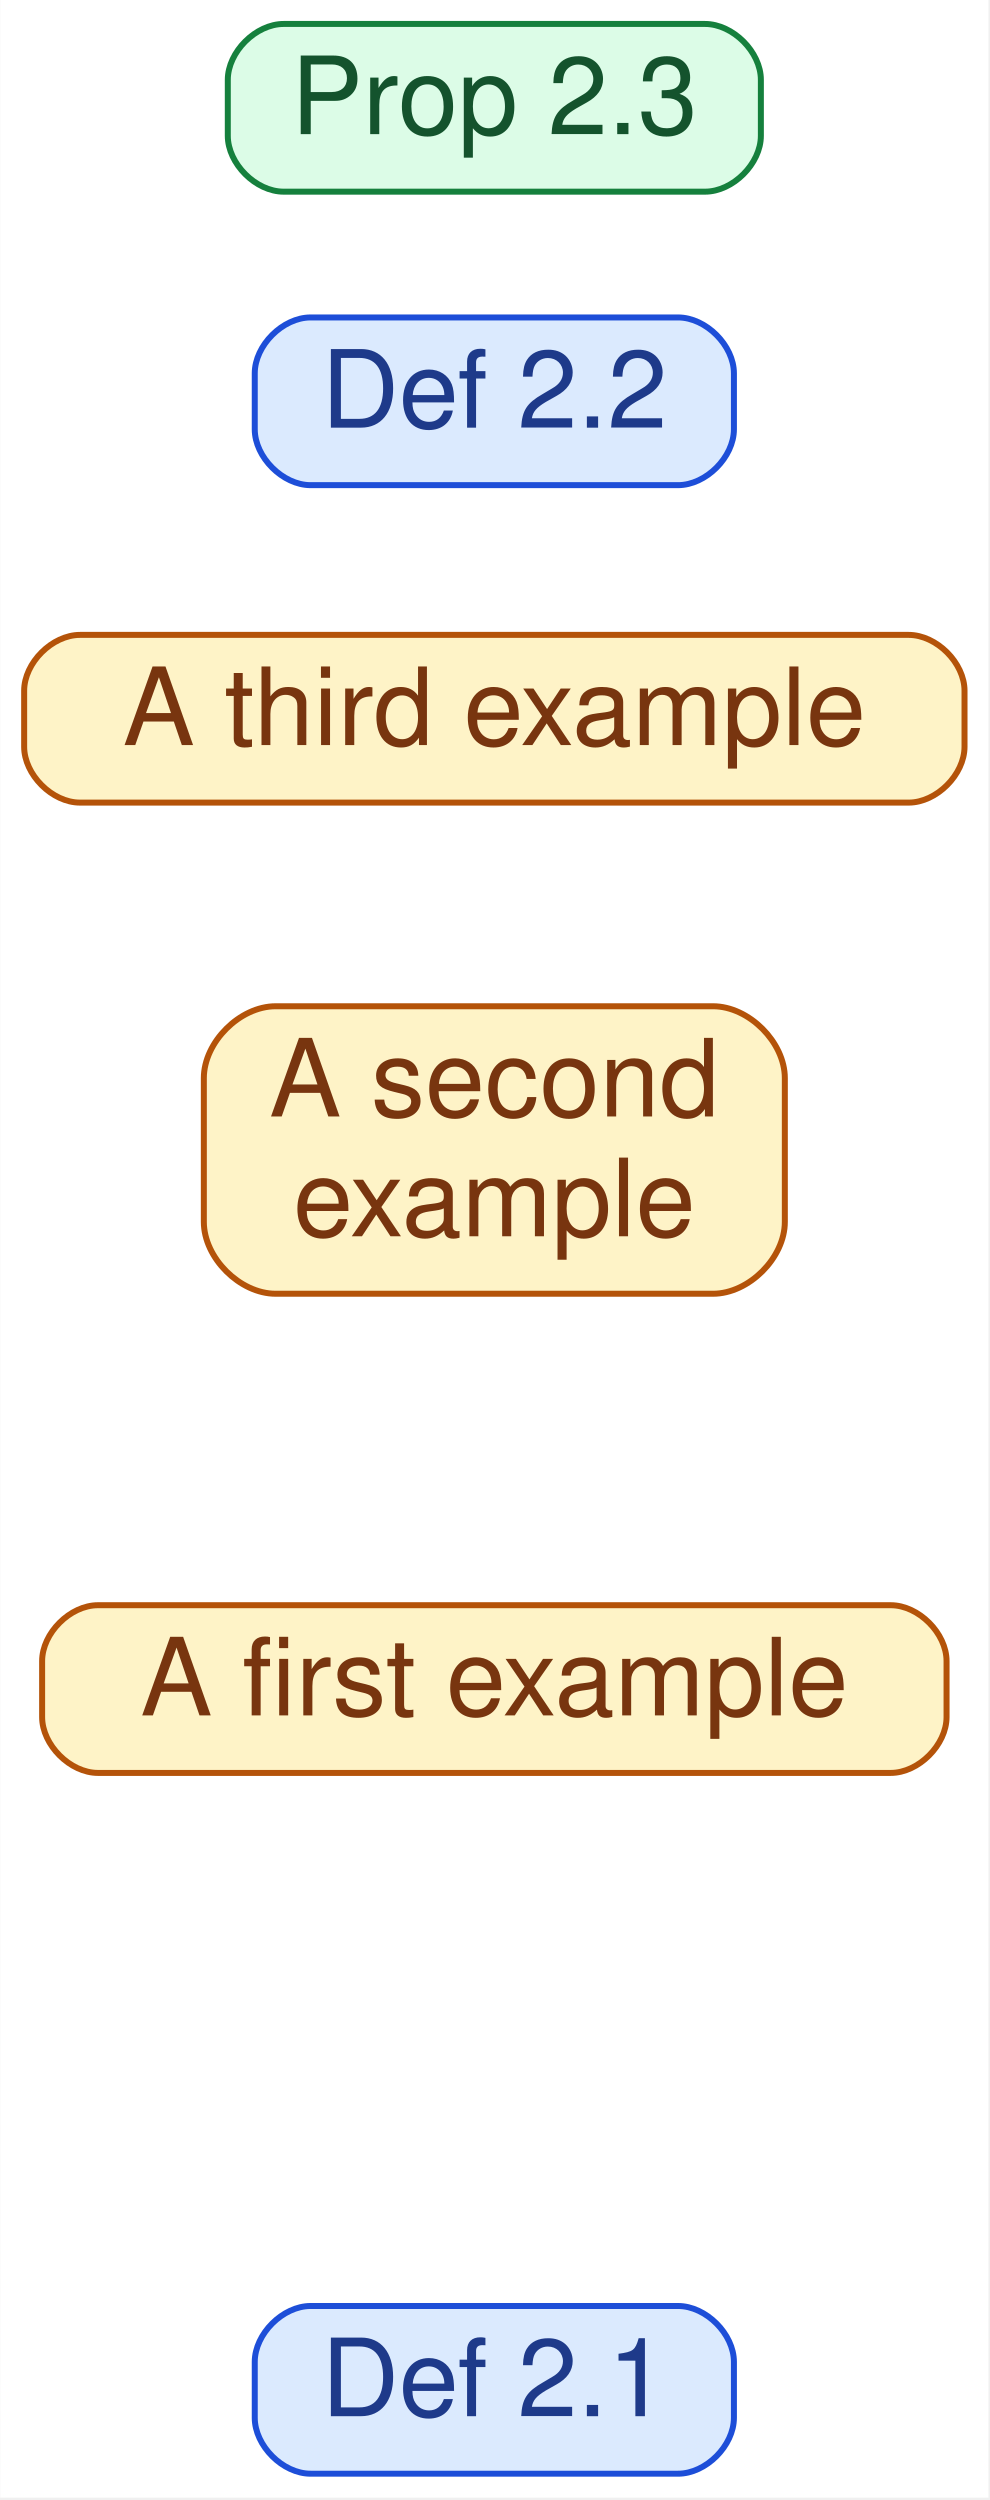
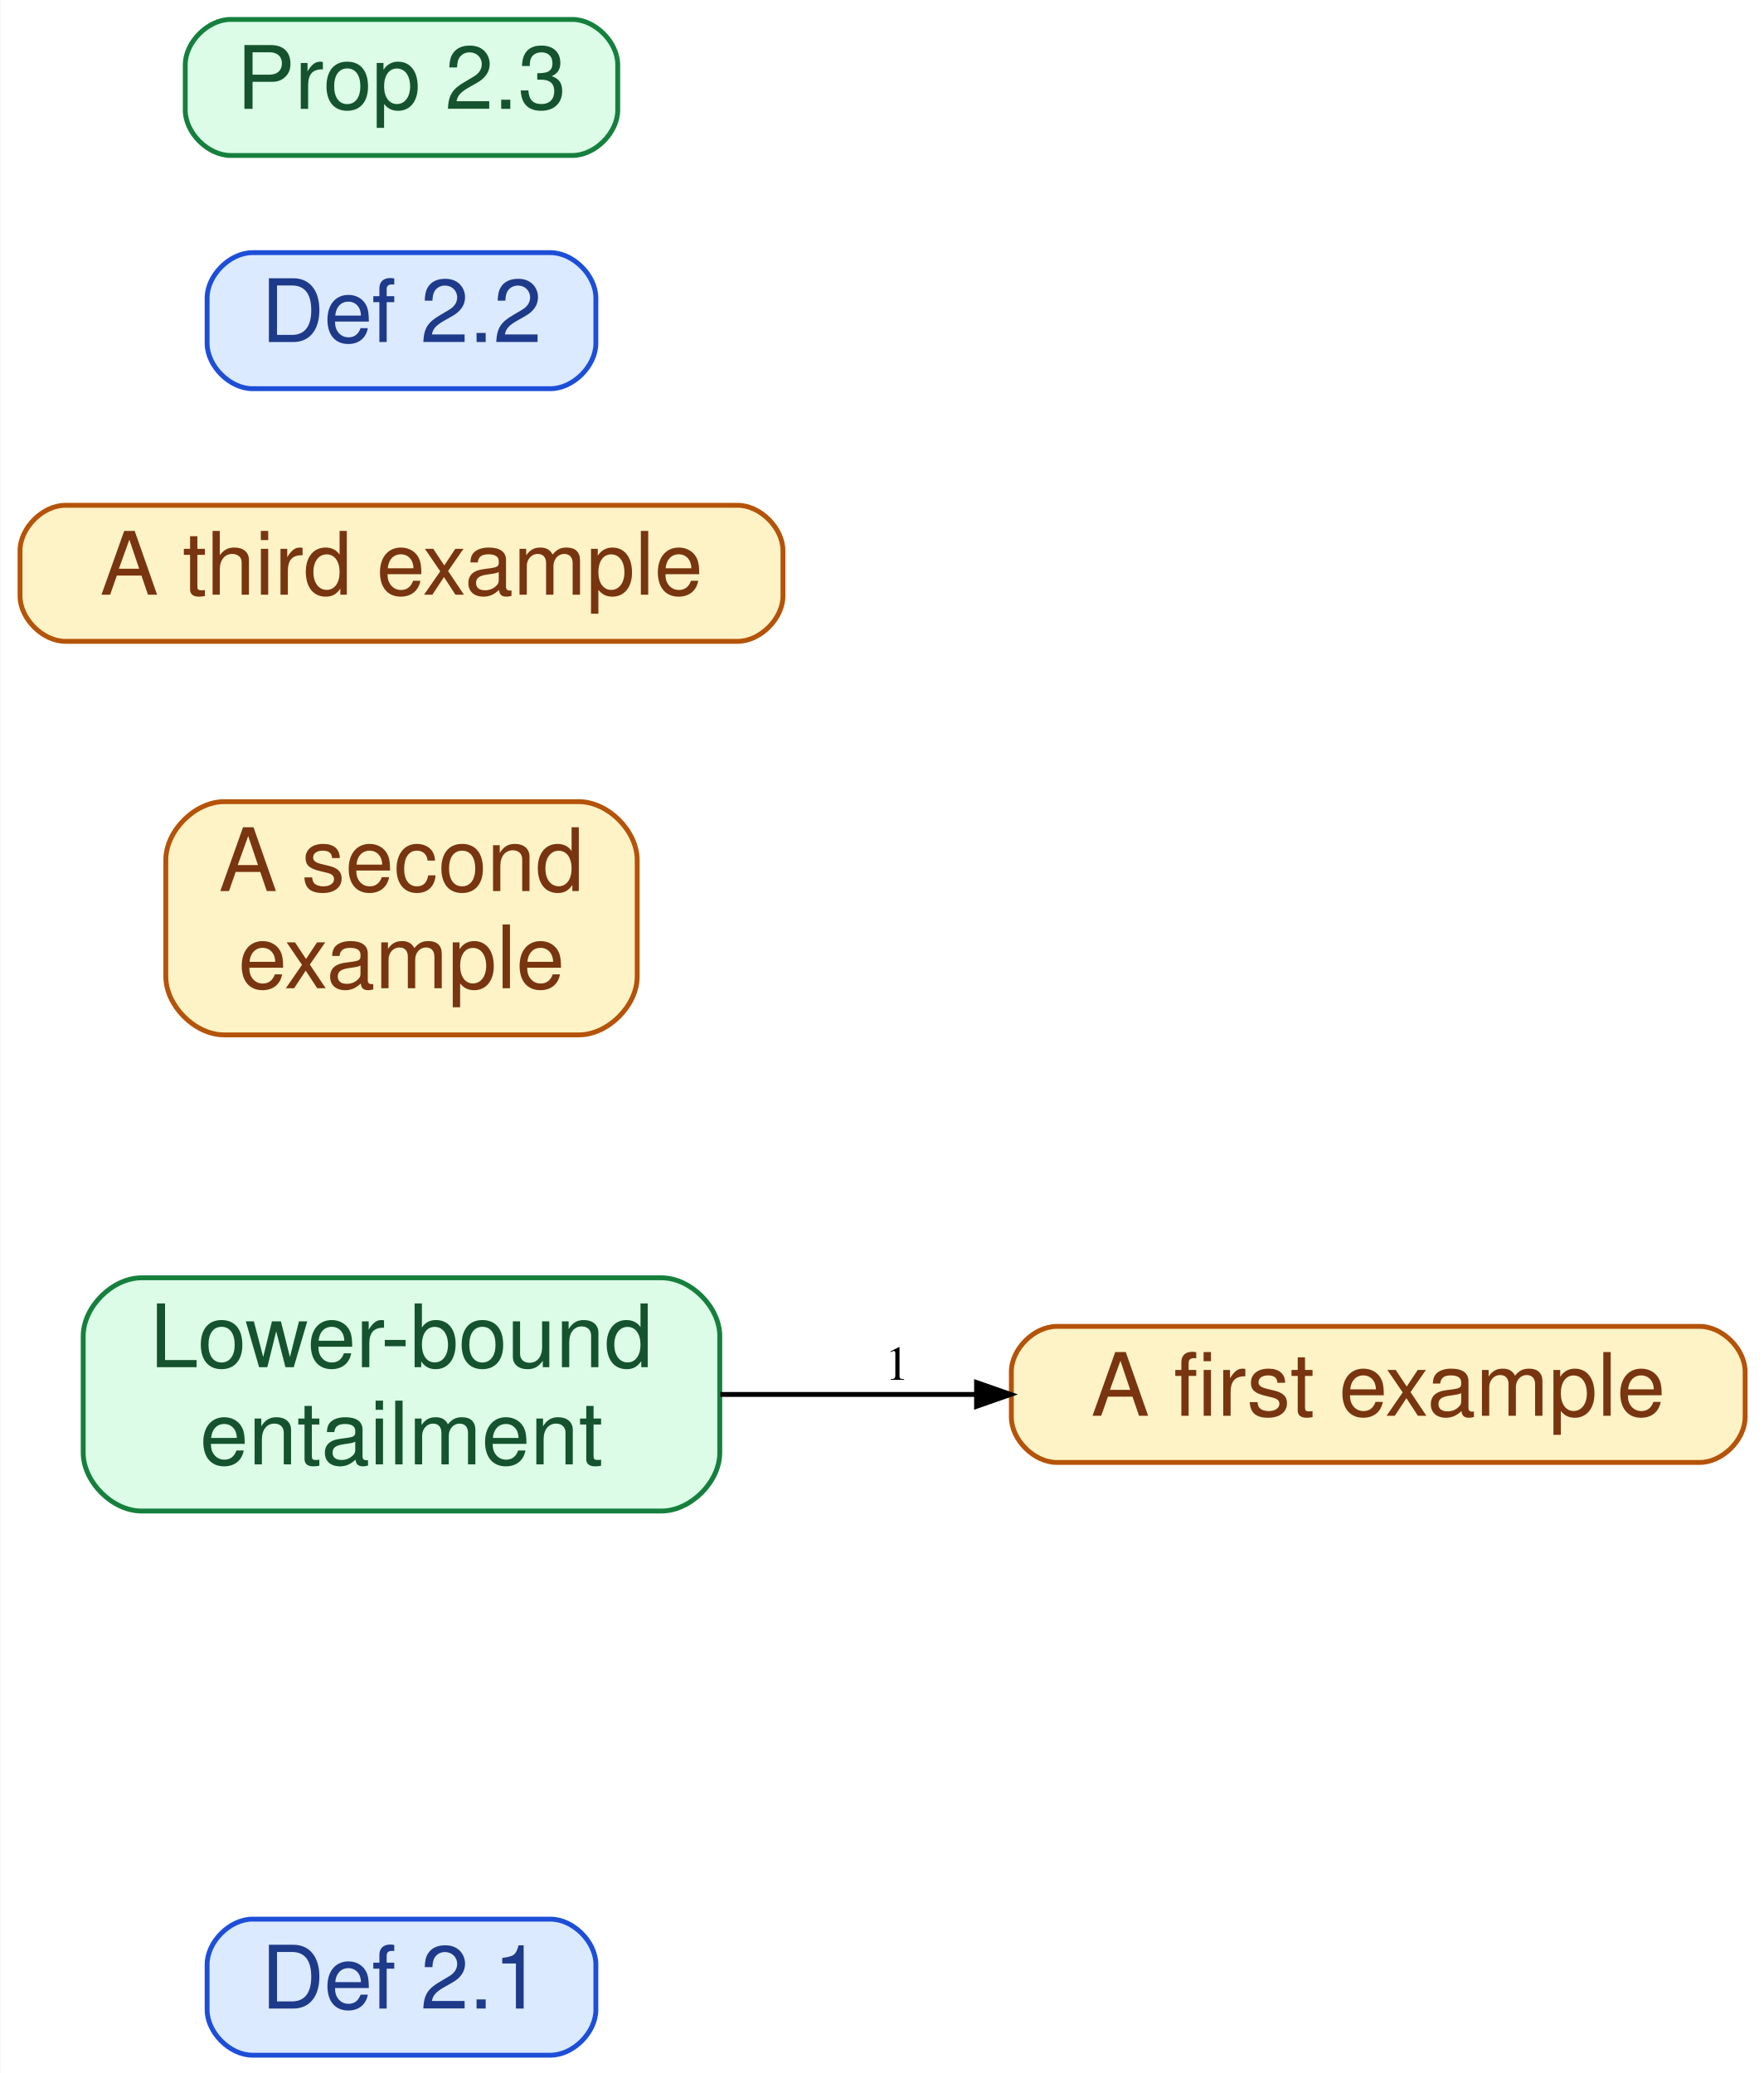
- <svg xmlns="http://www.w3.org/2000/svg" width="228pt" height="576pt" viewBox="0.00 0.00 227.91 576.00">
-   <g id="graph0" class="graph" transform="scale(1.38 1.38) rotate(0) translate(4 413)">
-     <polygon fill="white" stroke="transparent" points="-4,4 -4,-413 161,-413 161,4 -4,4" />
+ <svg xmlns="http://www.w3.org/2000/svg" width="490pt" height="576pt" viewBox="0.00 0.00 489.67 576.00">
+   <g id="graph0" class="graph" transform="scale(1.35 1.35) rotate(0) translate(4 423)">
+     <polygon fill="white" stroke="transparent" points="-4,4 -4,-423 359,-423 359,4 -4,4" />
    <g id="node1" class="node">
      <path fill="#dbeafe" stroke="#1d4ed8" d="M109.17,-28C109.17,-28 47.83,-28 47.83,-28 43.17,-28 38.5,-23.33 38.5,-18.67 38.5,-18.67 38.5,-9.33 38.5,-9.33 38.5,-4.67 43.17,0 47.83,0 47.83,0 109.17,0 109.17,0 113.83,0 118.5,-4.67 118.5,-9.33 118.5,-9.33 118.5,-18.67 118.5,-18.67 118.5,-23.33 113.83,-28 109.17,-28" />
      <text text-anchor="middle" x="78.5" y="-9.6" font-family="Helvetica,sans-Serif" font-size="18.00" fill="#1e3a8a">Def 2.1</text>
    </g>
    <g id="node2" class="node">
-       <path fill="#fef3c7" stroke="#b45309" d="M144.67,-145C144.67,-145 12.33,-145 12.33,-145 7.67,-145 3,-140.33 3,-135.67 3,-135.67 3,-126.33 3,-126.33 3,-121.67 7.67,-117 12.33,-117 12.33,-117 144.67,-117 144.67,-117 149.33,-117 154,-121.67 154,-126.33 154,-126.33 154,-135.67 154,-135.67 154,-140.33 149.33,-145 144.67,-145" />
-       <text text-anchor="middle" x="78.5" y="-126.6" font-family="Helvetica,sans-Serif" font-size="18.00" fill="#78350f">A first example</text>
+       <path fill="#dcfce7" stroke="#15803d" d="M132,-160C132,-160 25,-160 25,-160 19,-160 13,-154 13,-148 13,-148 13,-124 13,-124 13,-118 19,-112 25,-112 25,-112 132,-112 132,-112 138,-112 144,-118 144,-124 144,-124 144,-148 144,-148 144,-154 138,-160 132,-160" />
+       <text text-anchor="middle" x="78.5" y="-141.6" font-family="Helvetica,sans-Serif" font-size="18.00" fill="#14532d">Lower-bound</text>
+       <text text-anchor="middle" x="78.5" y="-121.6" font-family="Helvetica,sans-Serif" font-size="18.00" fill="#14532d">entailment</text>
    </g>
    <g id="node3" class="node">
-       <path fill="#fef3c7" stroke="#b45309" d="M115,-245C115,-245 42,-245 42,-245 36,-245 30,-239 30,-233 30,-233 30,-209 30,-209 30,-203 36,-197 42,-197 42,-197 115,-197 115,-197 121,-197 127,-203 127,-209 127,-209 127,-233 127,-233 127,-239 121,-245 115,-245" />
-       <text text-anchor="middle" x="78.5" y="-226.6" font-family="Helvetica,sans-Serif" font-size="18.00" fill="#78350f">A second</text>
-       <text text-anchor="middle" x="78.5" y="-206.6" font-family="Helvetica,sans-Serif" font-size="18.00" fill="#78350f">example</text>
+       <path fill="#fef3c7" stroke="#b45309" d="M345.67,-150C345.67,-150 213.33,-150 213.33,-150 208.67,-150 204,-145.33 204,-140.67 204,-140.67 204,-131.33 204,-131.33 204,-126.67 208.67,-122 213.33,-122 213.33,-122 345.67,-122 345.67,-122 350.33,-122 355,-126.67 355,-131.33 355,-131.33 355,-140.67 355,-140.67 355,-145.33 350.33,-150 345.67,-150" />
+       <text text-anchor="middle" x="279.5" y="-131.6" font-family="Helvetica,sans-Serif" font-size="18.00" fill="#78350f">A first example</text>
+     </g>
+     <g id="edge1" class="edge">
+       <path fill="none" stroke="black" d="M144.11,-136C160.79,-136 178.97,-136 196.42,-136" />
+       <polygon fill="black" stroke="black" points="196.84,-138.45 203.84,-136 196.84,-133.55 196.84,-138.45" />
+       <text text-anchor="middle" x="180.5" y="-139" font-family="Times,serif" font-size="10.00">1</text>
    </g>
    <g id="node4" class="node">
-       <path fill="#fef3c7" stroke="#b45309" d="M147.67,-307C147.67,-307 9.33,-307 9.33,-307 4.67,-307 0,-302.33 0,-297.67 0,-297.67 0,-288.33 0,-288.33 0,-283.67 4.67,-279 9.33,-279 9.33,-279 147.67,-279 147.67,-279 152.33,-279 157,-283.67 157,-288.33 157,-288.33 157,-297.67 157,-297.67 157,-302.33 152.33,-307 147.67,-307" />
-       <text text-anchor="middle" x="78.5" y="-288.6" font-family="Helvetica,sans-Serif" font-size="18.00" fill="#78350f">A third example</text>
+       <path fill="#fef3c7" stroke="#b45309" d="M115,-258C115,-258 42,-258 42,-258 36,-258 30,-252 30,-246 30,-246 30,-222 30,-222 30,-216 36,-210 42,-210 42,-210 115,-210 115,-210 121,-210 127,-216 127,-222 127,-222 127,-246 127,-246 127,-252 121,-258 115,-258" />
+       <text text-anchor="middle" x="78.5" y="-239.6" font-family="Helvetica,sans-Serif" font-size="18.00" fill="#78350f">A second</text>
+       <text text-anchor="middle" x="78.5" y="-219.6" font-family="Helvetica,sans-Serif" font-size="18.00" fill="#78350f">example</text>
    </g>
    <g id="node5" class="node">
-       <path fill="#dbeafe" stroke="#1d4ed8" d="M109.17,-360C109.17,-360 47.83,-360 47.83,-360 43.17,-360 38.5,-355.33 38.5,-350.67 38.5,-350.67 38.5,-341.33 38.5,-341.33 38.5,-336.67 43.17,-332 47.83,-332 47.83,-332 109.17,-332 109.17,-332 113.83,-332 118.5,-336.67 118.5,-341.33 118.5,-341.33 118.5,-350.67 118.5,-350.67 118.5,-355.33 113.83,-360 109.17,-360" />
-       <text text-anchor="middle" x="78.5" y="-341.6" font-family="Helvetica,sans-Serif" font-size="18.00" fill="#1e3a8a">Def 2.2</text>
+       <path fill="#fef3c7" stroke="#b45309" d="M147.67,-319C147.67,-319 9.33,-319 9.33,-319 4.67,-319 0,-314.33 0,-309.67 0,-309.67 0,-300.33 0,-300.33 0,-295.67 4.67,-291 9.33,-291 9.33,-291 147.67,-291 147.67,-291 152.33,-291 157,-295.67 157,-300.33 157,-300.33 157,-309.67 157,-309.67 157,-314.33 152.33,-319 147.67,-319" />
+       <text text-anchor="middle" x="78.5" y="-300.6" font-family="Helvetica,sans-Serif" font-size="18.00" fill="#78350f">A third example</text>
    </g>
    <g id="node6" class="node">
-       <path fill="#dcfce7" stroke="#15803d" d="M113.67,-409C113.67,-409 43.33,-409 43.33,-409 38.67,-409 34,-404.33 34,-399.67 34,-399.67 34,-390.33 34,-390.33 34,-385.67 38.67,-381 43.33,-381 43.33,-381 113.67,-381 113.67,-381 118.33,-381 123,-385.67 123,-390.33 123,-390.33 123,-399.67 123,-399.67 123,-404.33 118.33,-409 113.67,-409" />
-       <text text-anchor="middle" x="78.5" y="-390.6" font-family="Helvetica,sans-Serif" font-size="18.00" fill="#14532d">Prop 2.3</text>
+       <path fill="#dbeafe" stroke="#1d4ed8" d="M109.17,-371C109.17,-371 47.83,-371 47.83,-371 43.17,-371 38.5,-366.33 38.5,-361.67 38.5,-361.67 38.5,-352.33 38.5,-352.33 38.5,-347.67 43.17,-343 47.83,-343 47.83,-343 109.17,-343 109.17,-343 113.83,-343 118.5,-347.67 118.5,-352.33 118.5,-352.33 118.5,-361.67 118.5,-361.67 118.5,-366.33 113.83,-371 109.17,-371" />
+       <text text-anchor="middle" x="78.5" y="-352.6" font-family="Helvetica,sans-Serif" font-size="18.00" fill="#1e3a8a">Def 2.2</text>
+     </g>
+     <g id="node7" class="node">
+       <path fill="#dcfce7" stroke="#15803d" d="M113.67,-419C113.67,-419 43.33,-419 43.33,-419 38.67,-419 34,-414.33 34,-409.67 34,-409.67 34,-400.33 34,-400.33 34,-395.67 38.67,-391 43.33,-391 43.33,-391 113.67,-391 113.67,-391 118.33,-391 123,-395.67 123,-400.33 123,-400.33 123,-409.67 123,-409.67 123,-414.33 118.33,-419 113.67,-419" />
+       <text text-anchor="middle" x="78.5" y="-400.6" font-family="Helvetica,sans-Serif" font-size="18.00" fill="#14532d">Prop 2.3</text>
    </g>
  </g>
</svg>
